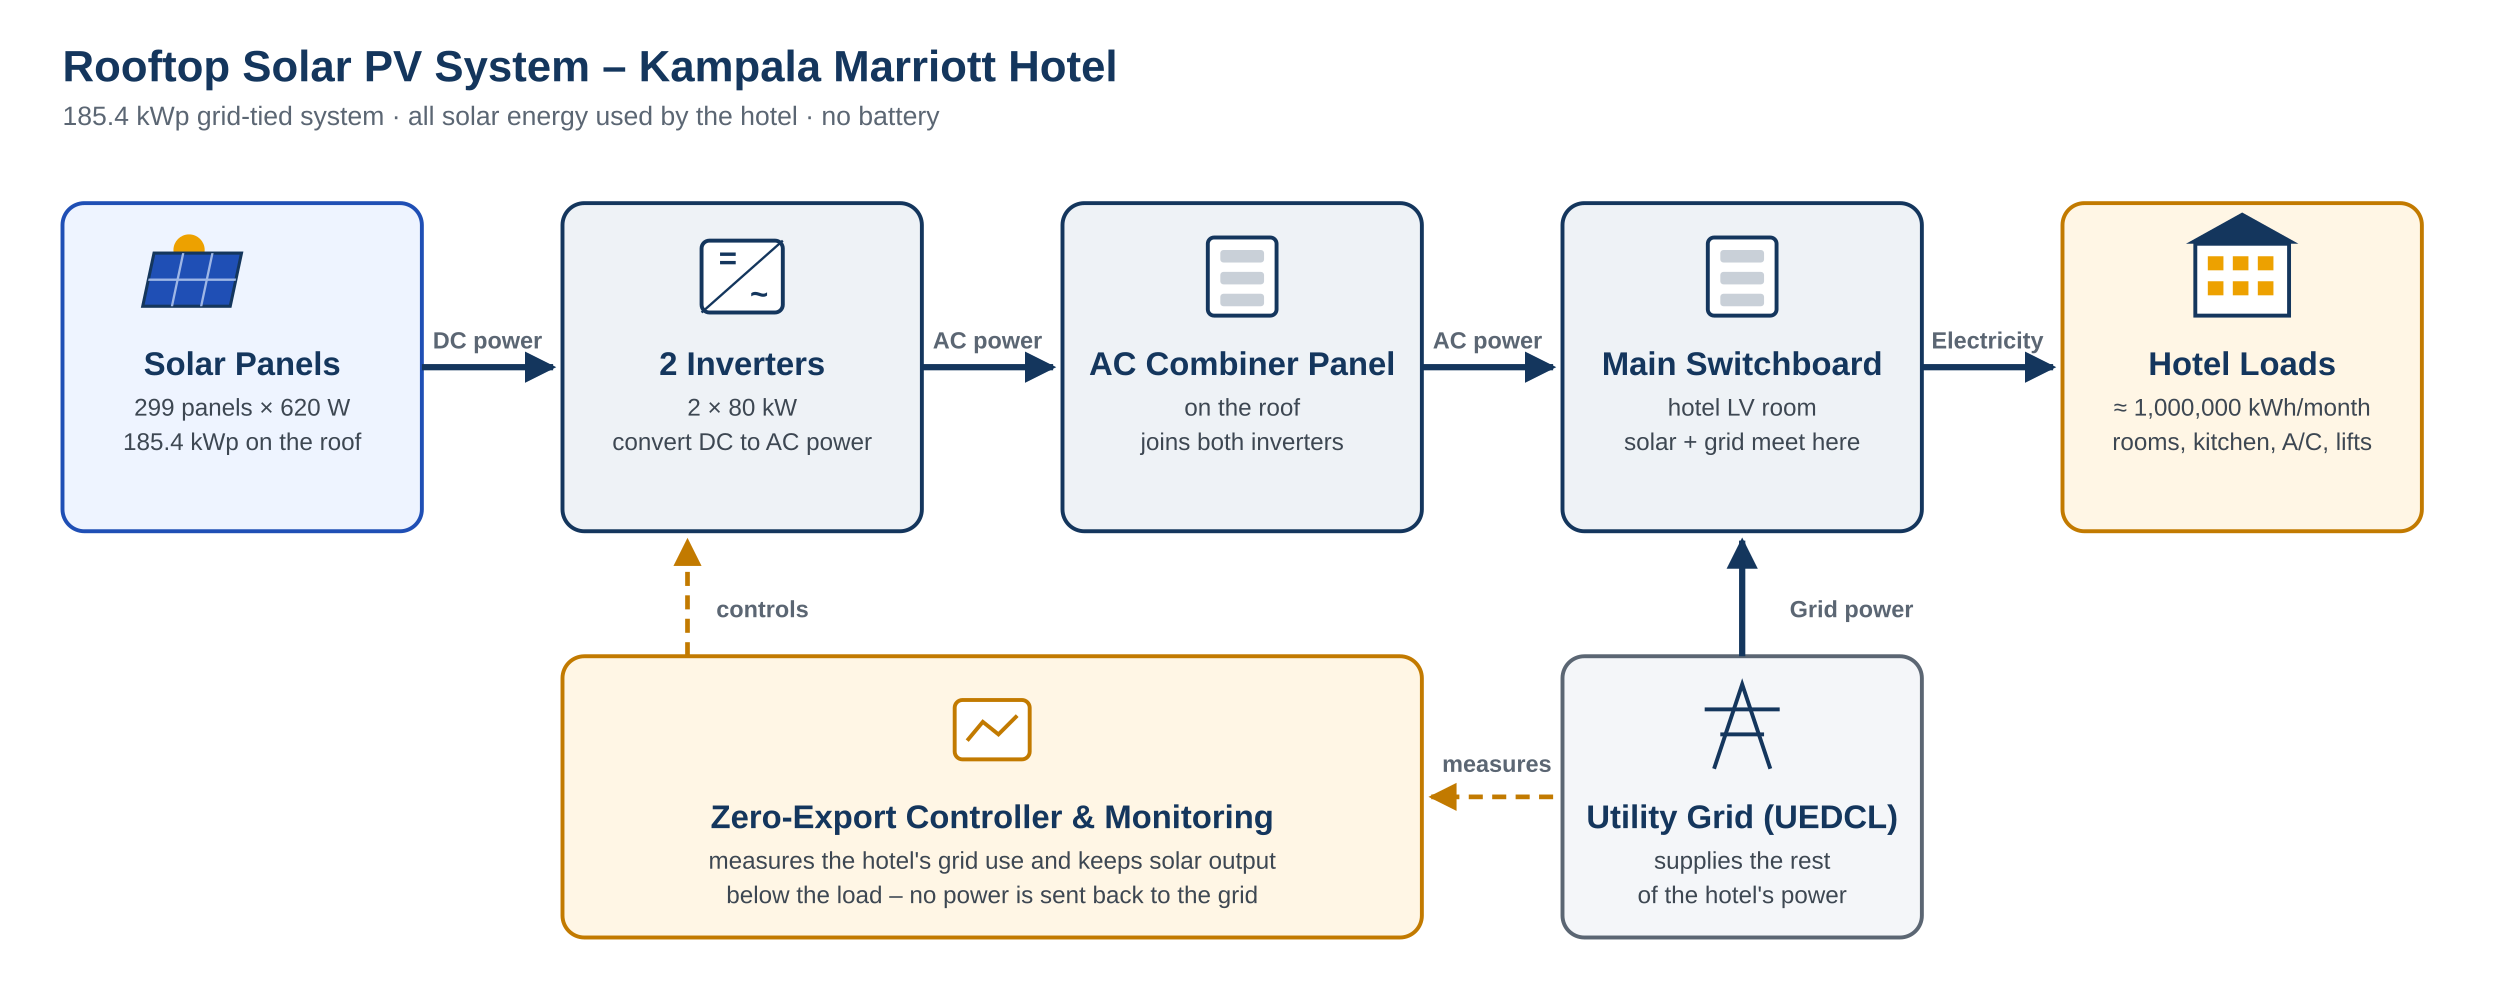
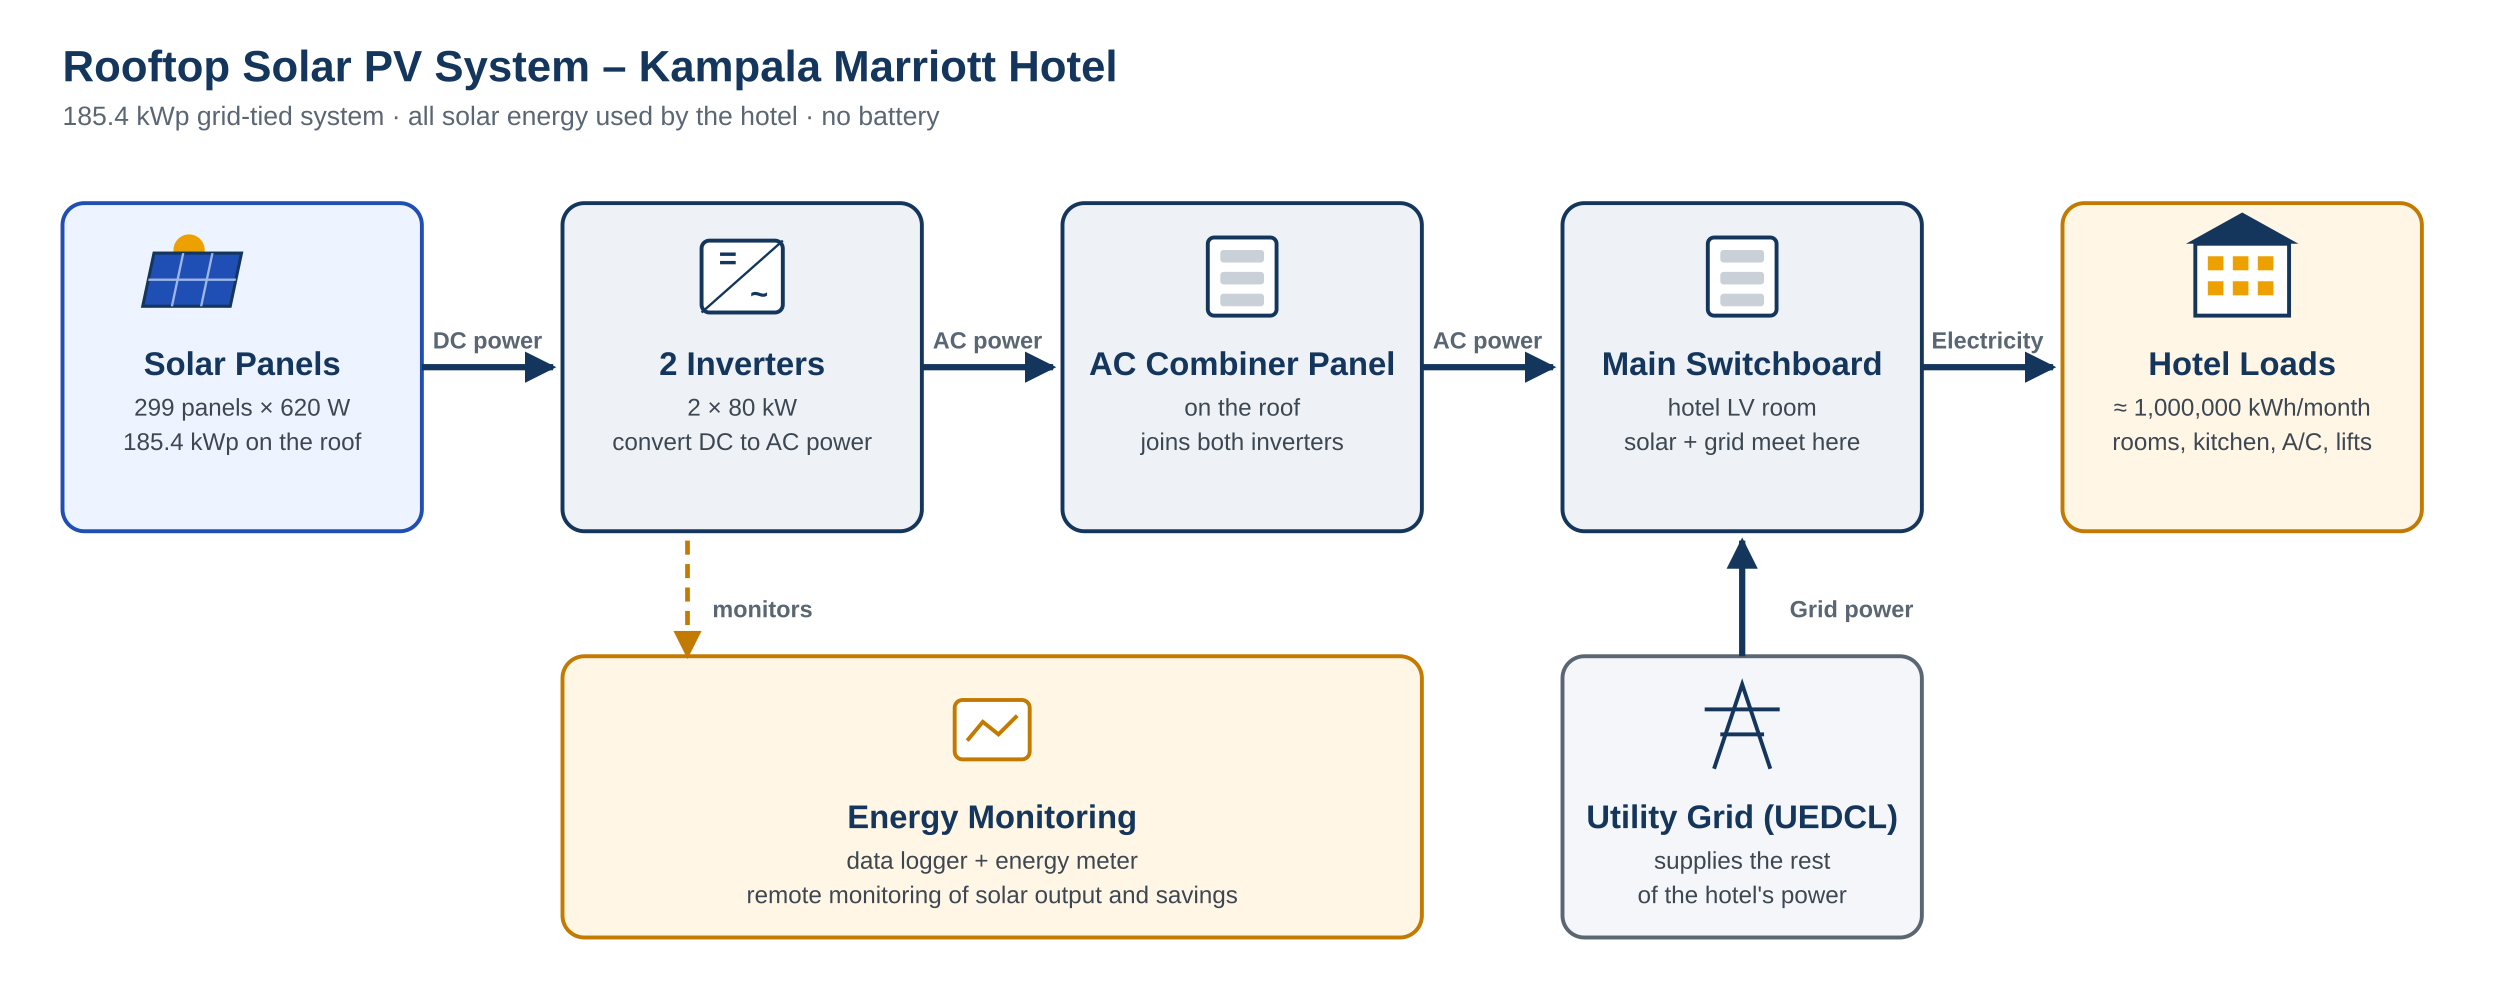
<svg xmlns="http://www.w3.org/2000/svg" viewBox="0 0 1600 640" width="1600" height="640" class="blk">
  <style>
.blk text { font-family: Arial, Helvetica, sans-serif; fill: #1b2430; }
.blk .h { font-size: 28px; font-weight: 700; fill: #14365d; }
.blk .sub { font-size: 17px; fill: #5b6673; }
.blk .bt { font-size: 21px; font-weight: 700; fill: #14365d; }
.blk .bs { font-size: 15.5px; fill: #3d4752; }
.blk .al { font-size: 15px; font-weight: 700; fill: #5b6673; }
.blk .ic { font-size: 20px; font-weight: 700; fill: #14365d; }
.blk .arr { stroke: #14365d; stroke-width: 4; }
.blk .arrd { stroke: #c27a00; stroke-width: 3; stroke-dasharray: 9 6; }
</style>
  <defs>
    <marker id="h" viewBox="0 0 10 10" refX="9" refY="5" markerWidth="5" markerHeight="5" orient="auto-start-reverse">
      <path d="M0,0 L10,5 L0,10 z" fill="#14365d" />
    </marker>
    <marker id="hd" viewBox="0 0 10 10" refX="9" refY="5" markerWidth="6" markerHeight="6" orient="auto-start-reverse">
      <path d="M0,0 L10,5 L0,10 z" fill="#c27a00" />
    </marker>
  </defs>
  <rect width="1600" height="640" fill="#fff" />
  <text x="40" y="52" class="h">Rooftop Solar PV System – Kampala Marriott Hotel</text>
  <text x="40" y="80" class="sub">185.4 kWp grid-tied system · all solar energy used by the hotel · no battery</text>
  <rect x="40" y="130" width="230" height="210" rx="14" fill="#eef4ff" stroke="#1f4fb5" stroke-width="2.5" />
  <circle cx="121.0" cy="160" r="10" fill="#eda100" />
  <rect x="133.0" y="162" width="56" height="34" fill="#1f4fb5" stroke="#14365d" stroke-width="2" transform="skewX(-12)" />
  <line x1="151.7" y1="162" x2="151.7" y2="196" stroke="#9fb7e6" stroke-width="1.5" transform="skewX(-12)" />
  <line x1="170.4" y1="162" x2="170.4" y2="196" stroke="#9fb7e6" stroke-width="1.5" transform="skewX(-12)" />
  <line x1="133.0" y1="179" x2="189.0" y2="179" stroke="#9fb7e6" stroke-width="1.5" transform="skewX(-12)" />
  <text x="155.0" y="240" class="bt" text-anchor="middle">Solar Panels</text>
  <text x="155.0" y="266" class="bs" text-anchor="middle">299 panels × 620 W</text>
  <text x="155.0" y="288" class="bs" text-anchor="middle">185.4 kWp on the roof</text>
  <rect x="360" y="130" width="230" height="210" rx="14" fill="#eef2f6" stroke="#14365d" stroke-width="2.5" />
  <rect x="449.0" y="154" width="52" height="46" rx="5" fill="#fff" stroke="#14365d" stroke-width="2.5" />
  <line x1="449.0" y1="200" x2="501.0" y2="154" stroke="#14365d" stroke-width="1.5" />
  <text x="460.0" y="172" class="ic">=</text>
  <text x="480.0" y="195" class="ic">~</text>
  <text x="475.0" y="240" class="bt" text-anchor="middle">2 Inverters</text>
  <text x="475.0" y="266" class="bs" text-anchor="middle">2 × 80 kW</text>
  <text x="475.0" y="288" class="bs" text-anchor="middle">convert DC to AC power</text>
  <rect x="680" y="130" width="230" height="210" rx="14" fill="#eef2f6" stroke="#14365d" stroke-width="2.5" />
  <rect x="773.0" y="152" width="44" height="50" rx="4" fill="#fff" stroke="#14365d" stroke-width="2.5" />
  <rect x="781.0" y="160" width="28" height="8" rx="2" fill="#c9d0d8" />
  <rect x="781.0" y="174" width="28" height="8" rx="2" fill="#c9d0d8" />
  <rect x="781.0" y="188" width="28" height="8" rx="2" fill="#c9d0d8" />
  <text x="795.0" y="240" class="bt" text-anchor="middle">AC Combiner Panel</text>
  <text x="795.0" y="266" class="bs" text-anchor="middle">on the roof</text>
  <text x="795.0" y="288" class="bs" text-anchor="middle">joins both inverters</text>
  <rect x="1000" y="130" width="230" height="210" rx="14" fill="#eef2f6" stroke="#14365d" stroke-width="2.5" />
  <rect x="1093.0" y="152" width="44" height="50" rx="4" fill="#fff" stroke="#14365d" stroke-width="2.5" />
  <rect x="1101.0" y="160" width="28" height="8" rx="2" fill="#c9d0d8" />
  <rect x="1101.0" y="174" width="28" height="8" rx="2" fill="#c9d0d8" />
  <rect x="1101.0" y="188" width="28" height="8" rx="2" fill="#c9d0d8" />
  <text x="1115.0" y="240" class="bt" text-anchor="middle">Main Switchboard</text>
  <text x="1115.0" y="266" class="bs" text-anchor="middle">hotel LV room</text>
  <text x="1115.0" y="288" class="bs" text-anchor="middle">solar + grid meet here</text>
  <rect x="1320" y="130" width="230" height="210" rx="14" fill="#fff6e5" stroke="#c27a00" stroke-width="2.5" />
  <rect x="1405.0" y="156" width="60" height="46" fill="#fff" stroke="#14365d" stroke-width="2.5" />
  <polygon points="1399.0,156 1435.0,136 1471.0,156" fill="#14365d" />
  <rect x="1413.0" y="164" width="10" height="9" fill="#eda100" />
  <rect x="1413.0" y="180" width="10" height="9" fill="#eda100" />
  <rect x="1429.0" y="164" width="10" height="9" fill="#eda100" />
  <rect x="1429.0" y="180" width="10" height="9" fill="#eda100" />
  <rect x="1445.0" y="164" width="10" height="9" fill="#eda100" />
  <rect x="1445.0" y="180" width="10" height="9" fill="#eda100" />
  <text x="1435.0" y="240" class="bt" text-anchor="middle">Hotel Loads</text>
  <text x="1435.0" y="266" class="bs" text-anchor="middle">≈ 1,000,000 kWh/month</text>
  <text x="1435.0" y="288" class="bs" text-anchor="middle">rooms, kitchen, A/C, lifts</text>
  <line x1="270" y1="235.0" x2="354" y2="235.0" class="arr" marker-end="url(#h)" />
  <text x="312.0" y="223.0" class="al" text-anchor="middle">DC power</text>
  <line x1="590" y1="235.0" x2="674" y2="235.0" class="arr" marker-end="url(#h)" />
  <text x="632.0" y="223.0" class="al" text-anchor="middle">AC power</text>
  <line x1="910" y1="235.0" x2="994" y2="235.0" class="arr" marker-end="url(#h)" />
  <text x="952.0" y="223.0" class="al" text-anchor="middle">AC power</text>
  <line x1="1230" y1="235.0" x2="1314" y2="235.0" class="arr" marker-end="url(#h)" />
  <text x="1272.0" y="223.0" class="al" text-anchor="middle">Electricity</text>
  <rect x="1000" y="420" width="230" height="180" rx="14" fill="#f4f6f9" stroke="#5b6673" stroke-width="2.5" />
  <polyline points="1097.0,492 1115.0,438 1133.0,492" fill="none" stroke="#14365d" stroke-width="2.5" />
  <line x1="1091.0" y1="454" x2="1139.0" y2="454" stroke="#14365d" stroke-width="2.5" />
  <line x1="1101.0" y1="470" x2="1129.0" y2="470" stroke="#14365d" stroke-width="2.5" />
  <text x="1115.0" y="530" class="bt" text-anchor="middle">Utility Grid (UEDCL)</text>
  <text x="1115.0" y="556" class="bs" text-anchor="middle">supplies the rest</text>
  <text x="1115.0" y="578" class="bs" text-anchor="middle">of the hotel's power</text>
  <line x1="1115.0" y1="420" x2="1115.0" y2="346" class="arr" marker-end="url(#h)" />
  <text x="1185.0" y="395" class="al" text-anchor="middle">Grid power</text>
  <rect x="360" y="420" width="550" height="180" rx="14" fill="#fff6e5" stroke="#c27a00" stroke-width="2.5" />
  <rect x="611.0" y="448" width="48" height="38" rx="5" fill="#fff" stroke="#c27a00" stroke-width="2.5" />
  <polyline points="619.0,474 629.0,462 639.0,470 651.0,458" fill="none" stroke="#c27a00" stroke-width="2.5" />
-   <text x="635.0" y="530" class="bt" text-anchor="middle">Zero-Export Controller &amp; Monitoring</text>
-   <text x="635.0" y="556" class="bs" text-anchor="middle">measures the hotel's grid use and keeps solar output</text>
-   <text x="635.0" y="578" class="bs" text-anchor="middle">below the load – no power is sent back to the grid</text>
-   <line x1="994" y1="510" x2="916" y2="510" class="arrd" marker-end="url(#hd)" />
-   <line x1="440" y1="420" x2="440" y2="346" class="arrd" marker-end="url(#hd)" />
-   <text x="488" y="395" class="al" text-anchor="middle">controls</text>
-   <text x="958.0" y="494" class="al" text-anchor="middle">measures</text>
+   <text x="635.0" y="530" class="bt" text-anchor="middle">Energy Monitoring</text>
+   <text x="635.0" y="556" class="bs" text-anchor="middle">data logger + energy meter</text>
+   <text x="635.0" y="578" class="bs" text-anchor="middle">remote monitoring of solar output and savings</text>
+   <line x1="440" y1="346" x2="440" y2="420" class="arrd" marker-end="url(#hd)" />
+   <text x="488" y="395" class="al" text-anchor="middle">monitors</text>
</svg>
